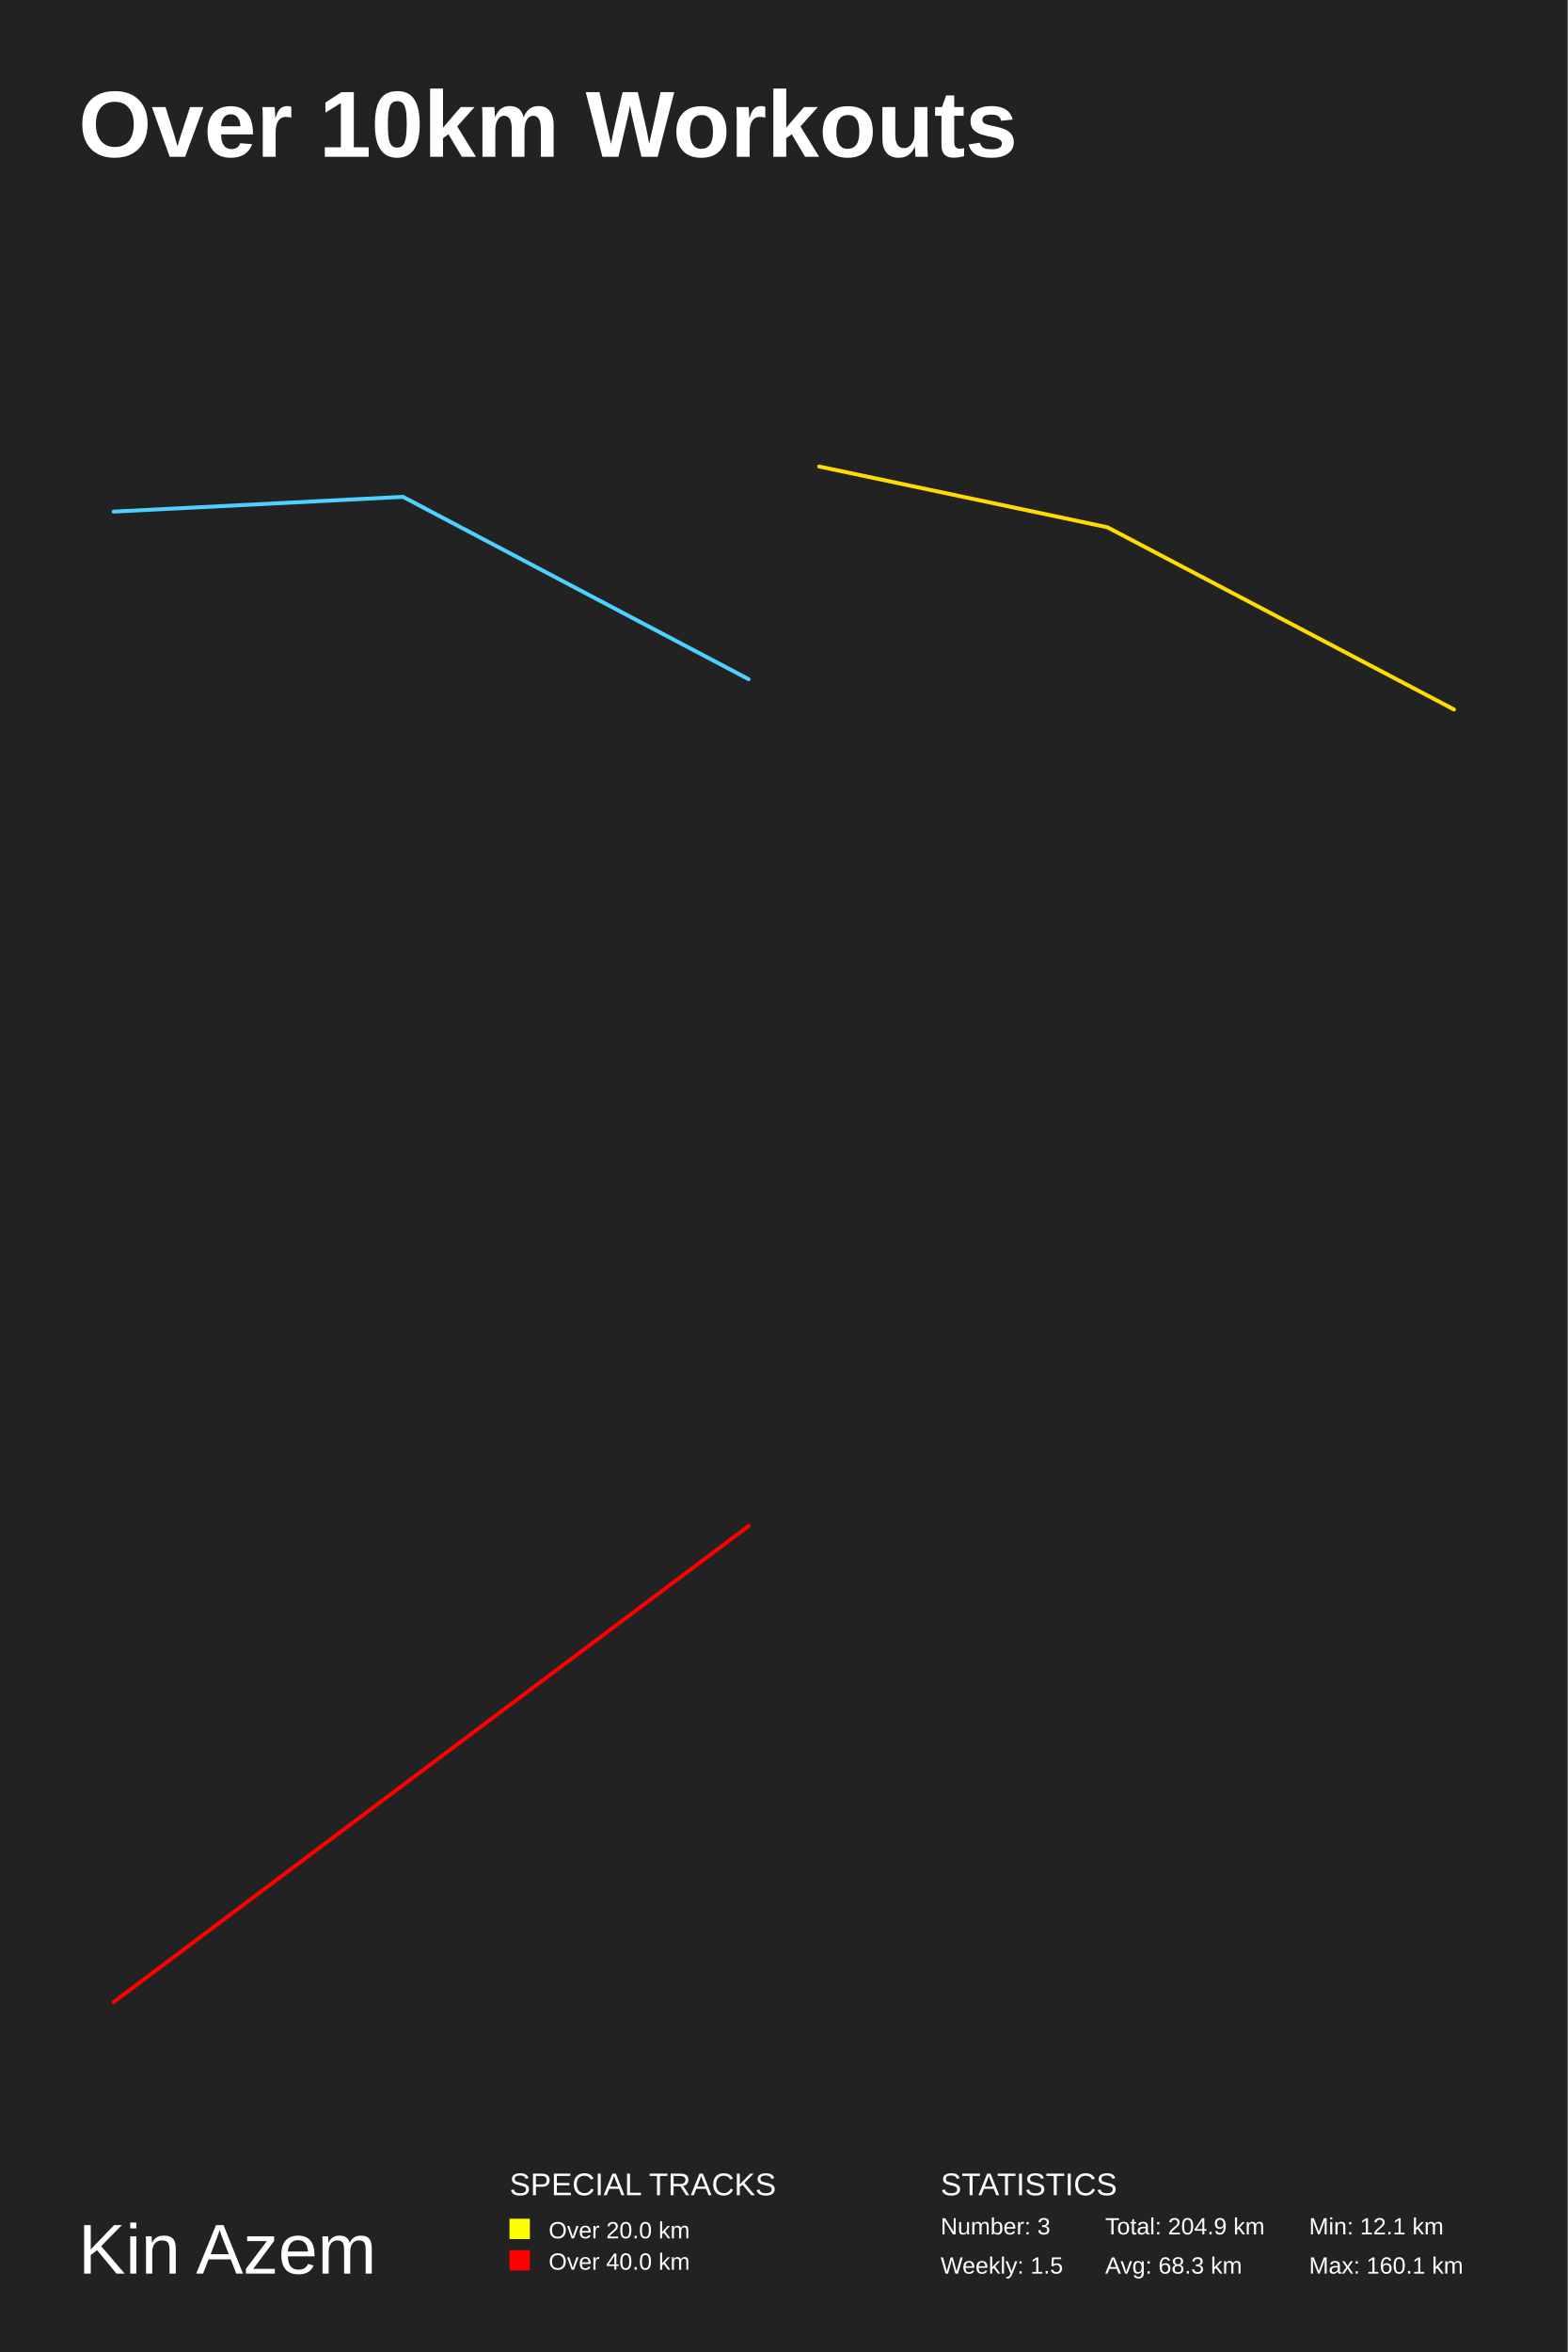
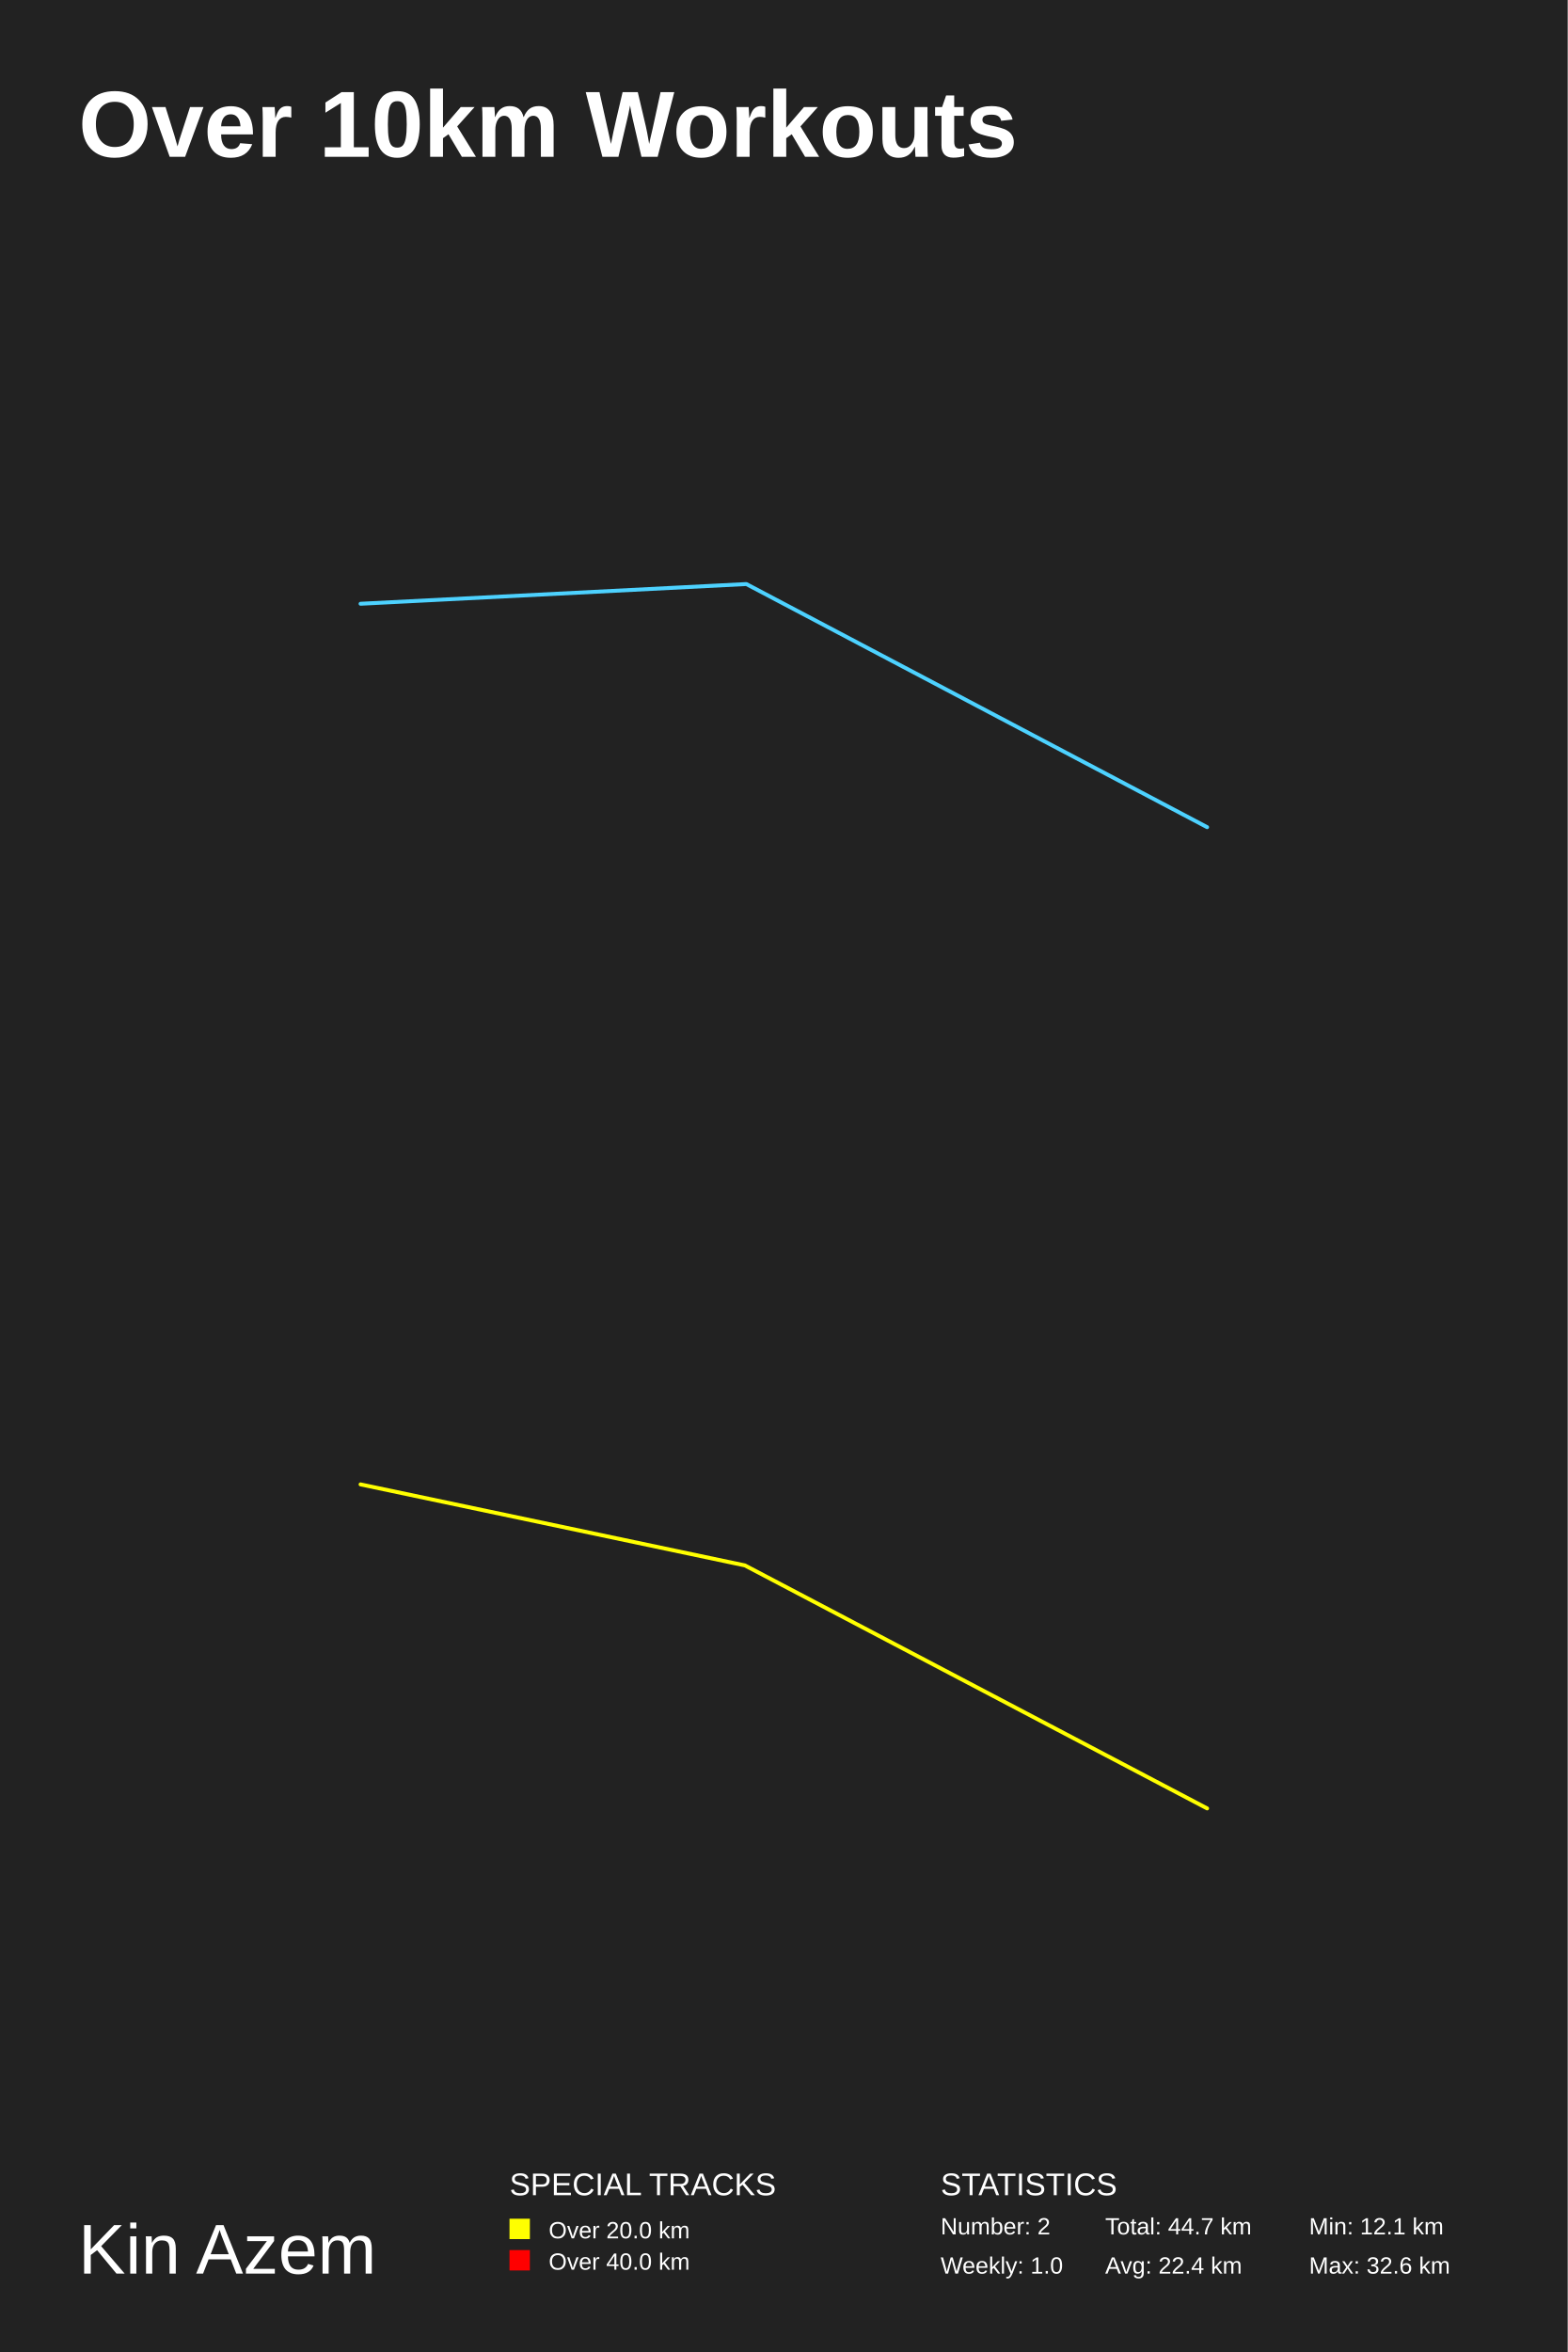
<svg xmlns="http://www.w3.org/2000/svg" baseProfile="full" height="300mm" version="1.1" viewBox="0,0,200,300" width="200mm">
  <defs />
  <rect fill="#222222" height="300" width="200" x="0" y="0" />
  <text fill="#FFFFFF" style="font-size:12px; font-family:Arial; font-weight:bold;" x="10" y="20">Over 10km Workouts</text>
  <text fill="#FFFFFF" style="font-size:9px; font-family:Arial" x="10" y="290">Kin Azem</text>
  <text fill="#FFFFFF" style="font-size:4px; font-family:Arial" x="65" y="280">SPECIAL TRACKS</text>
  <rect fill="yellow" height="2.6" width="2.6" x="65" y="283" />
  <text fill="#FFFFFF" style="font-size:3px; font-family:Arial" x="70" y="285.5">Over 20.0 km</text>
  <rect fill="red" height="2.6" width="2.6" x="65" y="287" />
  <text fill="#FFFFFF" style="font-size:3px; font-family:Arial" x="70" y="289.5">Over 40.0 km</text>
  <text fill="#FFFFFF" style="font-size:4px; font-family:Arial" x="120" y="280">STATISTICS</text>
-   <text fill="#FFFFFF" style="font-size:3px; font-family:Arial" x="120" y="285">Number: 3</text>
-   <text fill="#FFFFFF" style="font-size:3px; font-family:Arial" x="120" y="290">Weekly: 1.5</text>
-   <text fill="#FFFFFF" style="font-size:3px; font-family:Arial" x="141" y="285">Total: 204.9 km</text>
-   <text fill="#FFFFFF" style="font-size:3px; font-family:Arial" x="141" y="290">Avg: 68.3 km</text>
+   <text fill="#FFFFFF" style="font-size:3px; font-family:Arial" x="120" y="285">Number: 2</text>
+   <text fill="#FFFFFF" style="font-size:3px; font-family:Arial" x="120" y="290">Weekly: 1.0</text>
+   <text fill="#FFFFFF" style="font-size:3px; font-family:Arial" x="141" y="285">Total: 44.7 km</text>
+   <text fill="#FFFFFF" style="font-size:3px; font-family:Arial" x="141" y="290">Avg: 22.4 km</text>
  <text fill="#FFFFFF" style="font-size:3px; font-family:Arial" x="167" y="285">Min: 12.1 km</text>
-   <text fill="#FFFFFF" style="font-size:3px; font-family:Arial" x="167" y="290">Max: 160.1 km</text>
-   <polyline fill="none" opacity="1" points="95.5,86.628 51.411,63.372 14.5,65.257" stroke="#4dd2ff" stroke-dasharray="none" stroke-linecap="round" stroke-linejoin="round" stroke-width="0.5" />
-   <polyline fill="none" opacity="1" points="185.5,90.497 141.273,67.252 104.5,59.503" stroke="#ffdc00" stroke-dasharray="none" stroke-linecap="round" stroke-linejoin="round" stroke-width="0.5" />
-   <polyline fill="none" opacity="1" points="95.5,194.637 14.5,255.363" stroke="red" stroke-dasharray="none" stroke-linecap="round" stroke-linejoin="round" stroke-width="0.5" />
+   <text fill="#FFFFFF" style="font-size:3px; font-family:Arial" x="167" y="290">Max: 32.6 km</text>
+   <polyline fill="none" opacity="1" points="154.0,105.505 95.215,74.495 46.0,77.01" stroke="#4DD2FF" stroke-dasharray="none" stroke-linecap="round" stroke-linejoin="round" stroke-width="0.5" />
+   <polyline fill="none" opacity="1" points="154.0,230.663 95.031,199.669 46.0,189.337" stroke="yellow" stroke-dasharray="none" stroke-linecap="round" stroke-linejoin="round" stroke-width="0.5" />
</svg>
